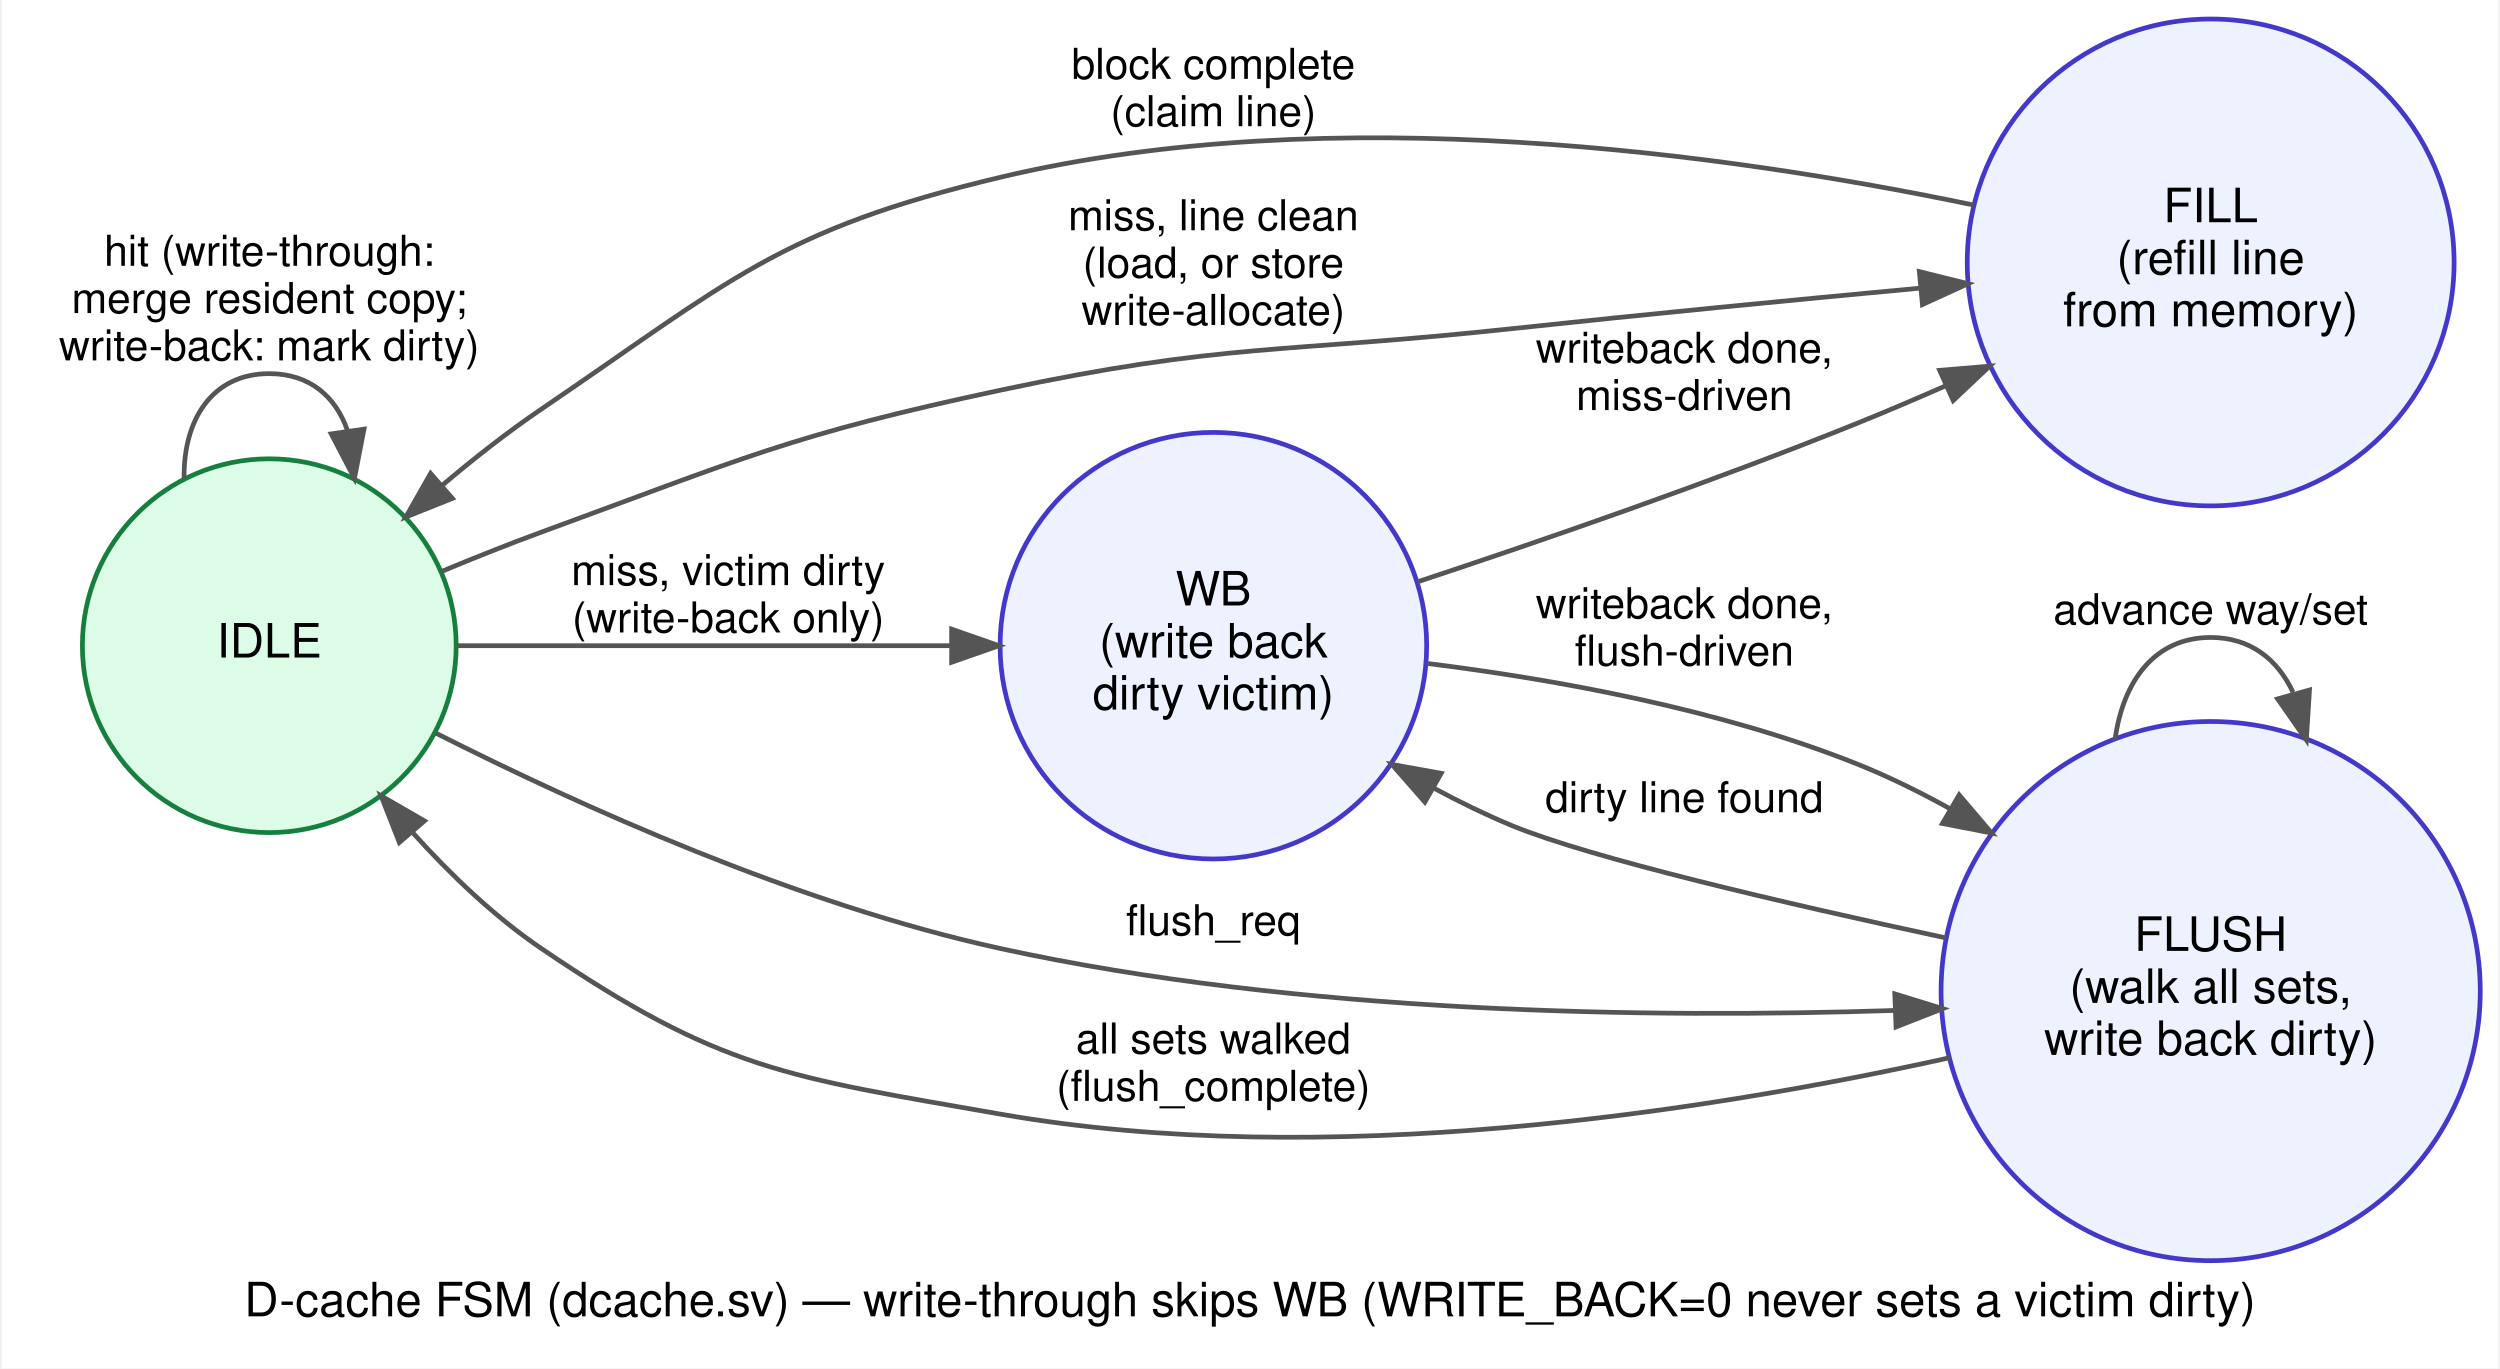
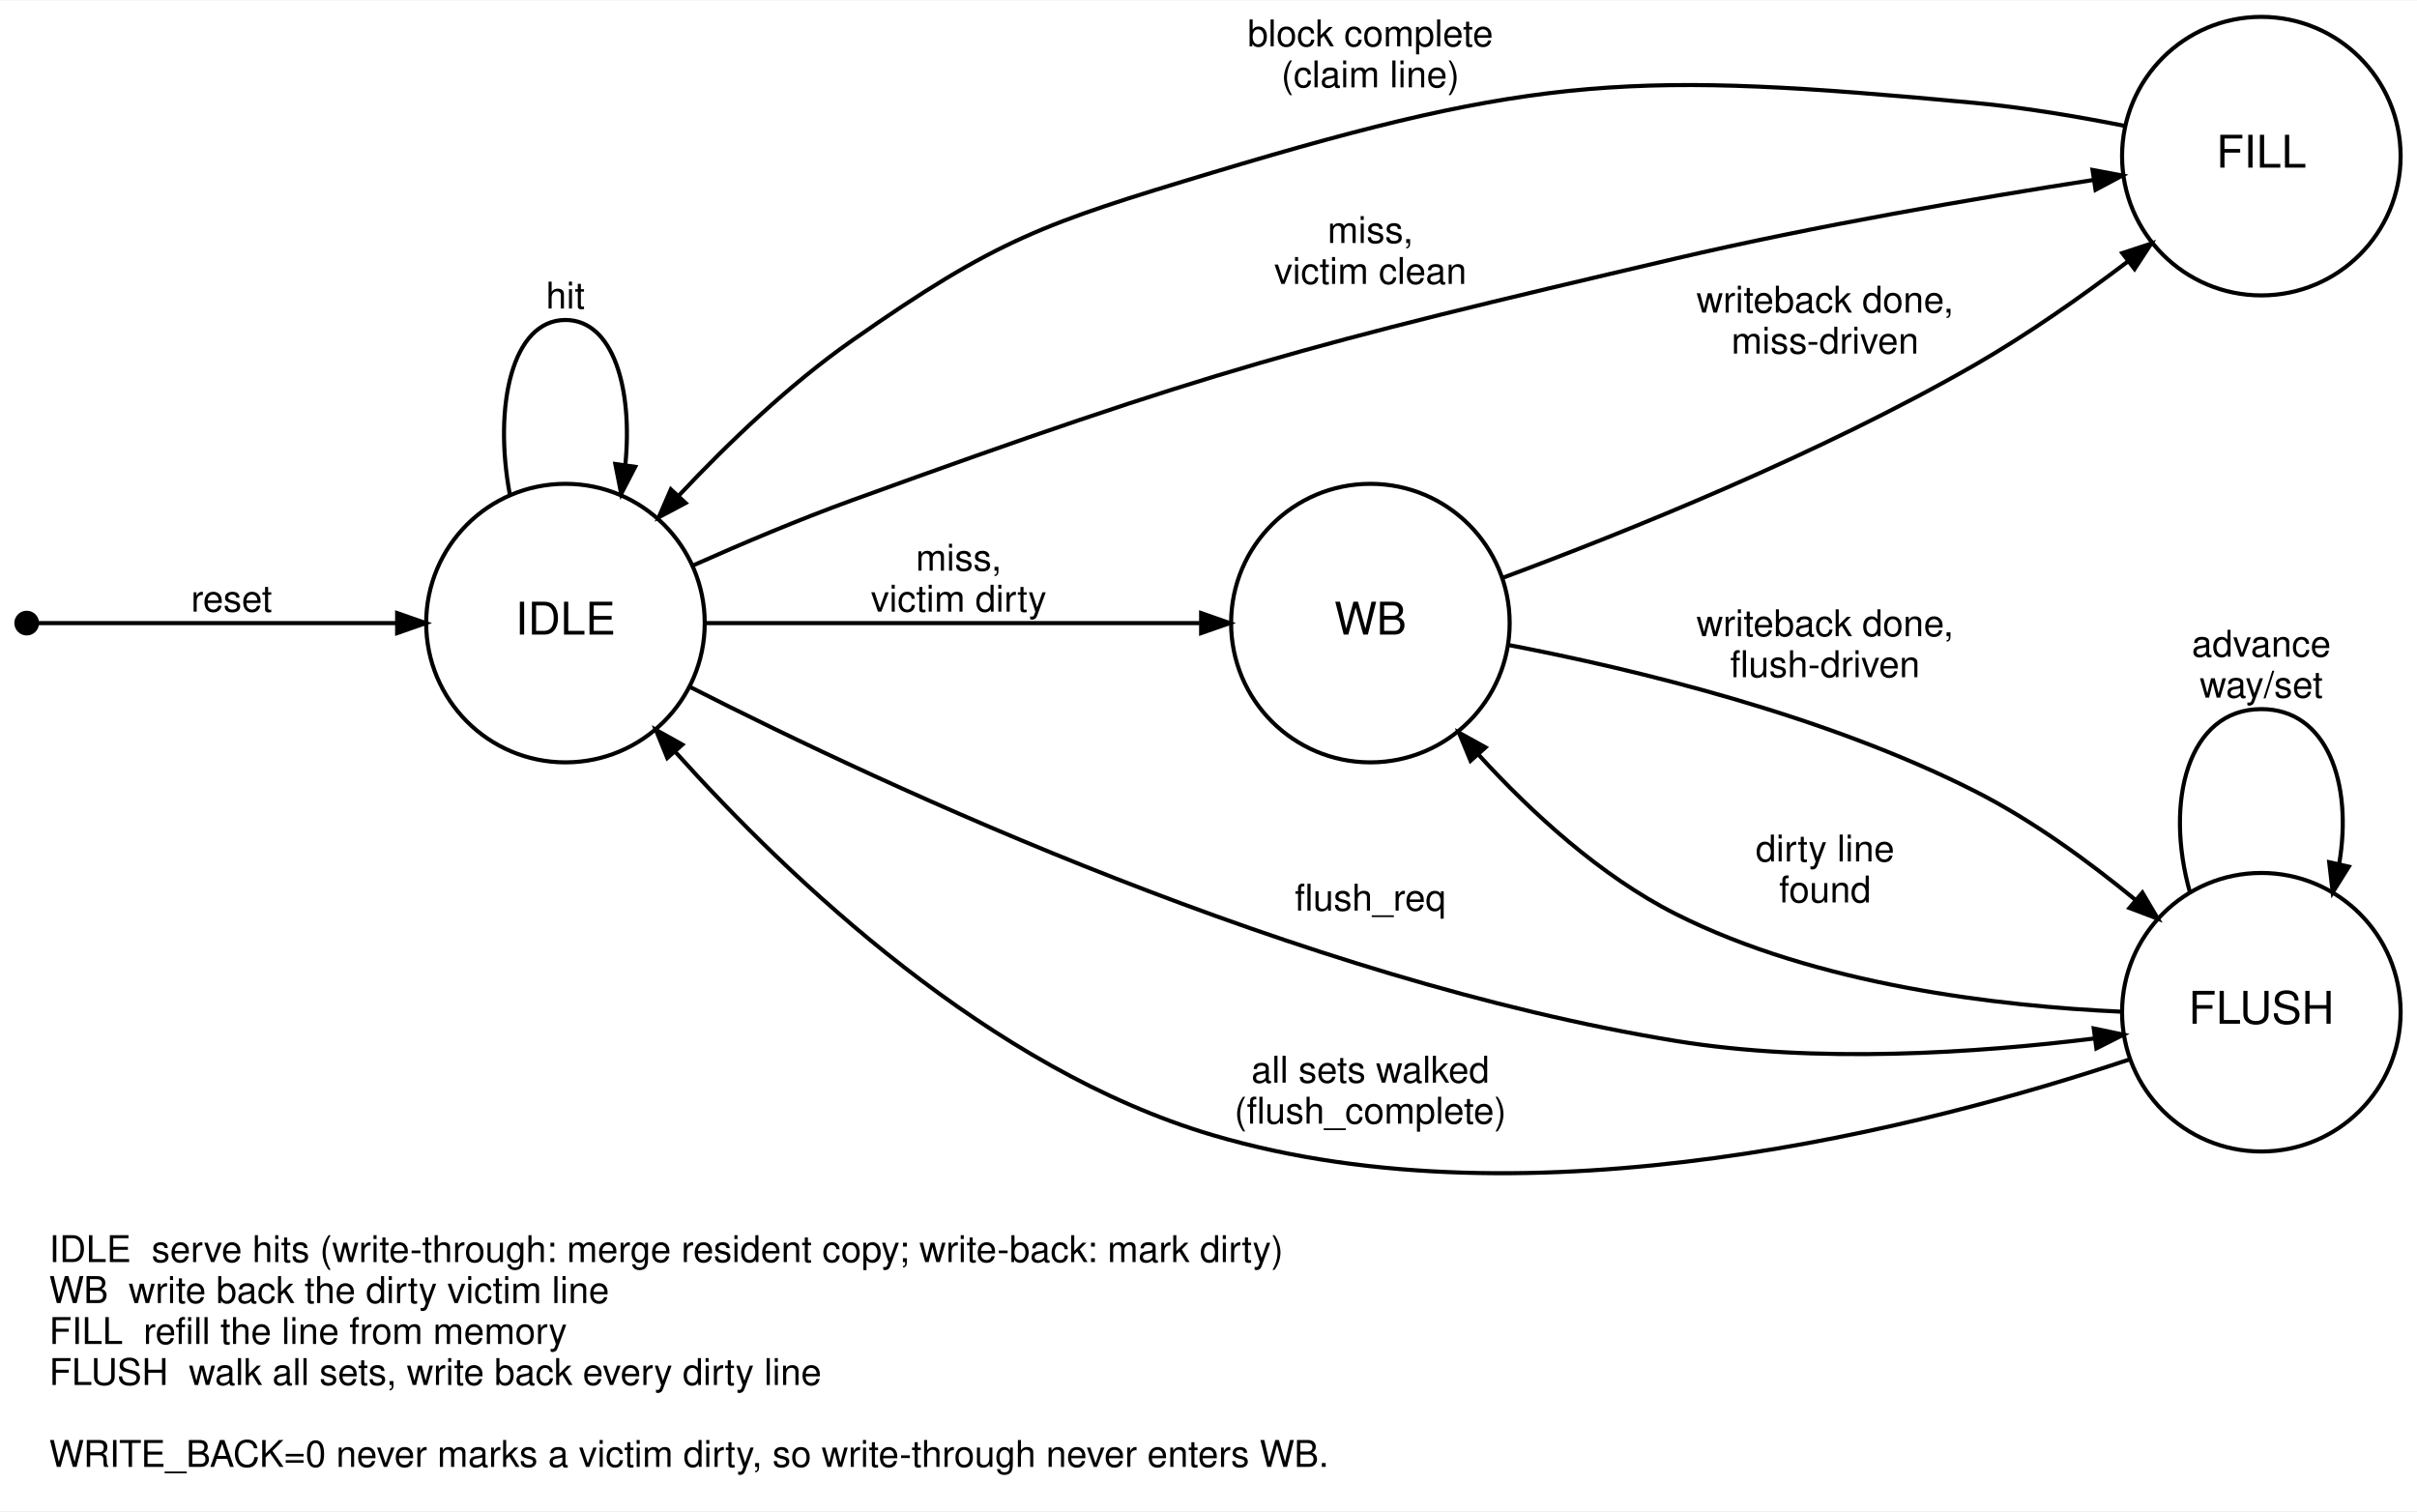
- <svg xmlns="http://www.w3.org/2000/svg" width="528pt" height="289pt" viewBox="0.00 0.00 527.56 289.21">
-   <g id="graph0" class="graph" transform="scale(1 1) rotate(0) translate(4 285.21)">
-     <polygon fill="white" stroke="transparent" points="-4,4 -4,-285.21 523.56,-285.21 523.56,4 -4,4" />
-     <text text-anchor="middle" x="259.78" y="-7" font-family="Helvetica,sans-Serif" font-size="10.00">D-cache FSM (dcache.sv) — write-through skips WB (WRITE_BACK=0 never sets a victim dirty)</text>
+ <svg xmlns="http://www.w3.org/2000/svg" width="590pt" height="369pt" viewBox="0.00 0.00 590.04 368.79">
+   <g id="graph0" class="graph" transform="scale(1 1) rotate(0) translate(4 364.79)">
+     <polygon fill="white" stroke="transparent" points="-4,4 -4,-364.79 586.04,-364.79 586.04,4 -4,4" />
+     <text text-anchor="start" x="8" y="-56.8" font-family="Helvetica,sans-Serif" font-size="9.00">IDLE  serve hits (write-through: merge resident copy; write-back: mark dirty)</text>
+     <text text-anchor="start" x="8" y="-46.8" font-family="Helvetica,sans-Serif" font-size="9.00">WB  write back the dirty victim line</text>
+     <text text-anchor="start" x="8" y="-36.8" font-family="Helvetica,sans-Serif" font-size="9.00">FILL  refill the line from memory</text>
+     <text text-anchor="start" x="8" y="-26.8" font-family="Helvetica,sans-Serif" font-size="9.00">FLUSH  walk all sets, write back every dirty line</text>
+     <text text-anchor="start" x="8" y="-6.8" font-family="Helvetica,sans-Serif" font-size="9.00">WRITE_BACK=0 never marks a victim dirty, so write-through never enters WB.</text>
    <g id="node1" class="node">
-       <ellipse fill="#dcfce7" stroke="#15803d" cx="52.5" cy="-148.74" rx="39.5" ry="39.5" />
-       <text text-anchor="middle" x="52.5" y="-146.24" font-family="Helvetica,sans-Serif" font-size="10.00">IDLE</text>
+       <ellipse fill="black" stroke="black" cx="2.52" cy="-212.79" rx="2.52" ry="2.52" />
+     </g>
+     <g id="node2" class="node">
+       <ellipse fill="none" stroke="black" cx="134.04" cy="-212.79" rx="34" ry="34" />
+       <text text-anchor="middle" x="134.04" y="-209.99" font-family="Helvetica,sans-Serif" font-size="11.00">IDLE</text>
+     </g>
+     <g id="edge1" class="edge">
+       <path fill="none" stroke="black" d="M5.35,-212.79C14.82,-212.79 59.13,-212.79 92.92,-212.79" />
+       <polygon fill="black" stroke="black" points="92.95,-215.24 99.95,-212.79 92.95,-210.34 92.95,-215.24" />
+       <text text-anchor="middle" x="52.54" y="-215.59" font-family="Helvetica,sans-Serif" font-size="9.00">reset</text>
+     </g>
+     <g id="edge2" class="edge">
+       <path fill="none" stroke="black" d="M120.43,-244.35C116.46,-265.8 120.99,-286.79 134.04,-286.79 145.66,-286.79 150.53,-270.14 148.65,-251.35" />
+       <polygon fill="black" stroke="black" points="151.06,-250.94 147.65,-244.35 146.21,-251.63 151.06,-250.94" />
+       <text text-anchor="middle" x="134.04" y="-289.59" font-family="Helvetica,sans-Serif" font-size="9.00">hit</text>
+     </g>
+     <g id="node3" class="node">
+       <ellipse fill="none" stroke="black" cx="330.54" cy="-212.79" rx="34" ry="34" />
+       <text text-anchor="middle" x="330.54" y="-209.99" font-family="Helvetica,sans-Serif" font-size="11.00">WB</text>
+     </g>
+     <g id="edge4" class="edge">
+       <path fill="none" stroke="black" d="M168.48,-212.79C201.84,-212.79 253.14,-212.79 288.84,-212.79" />
+       <polygon fill="black" stroke="black" points="289.22,-215.24 296.22,-212.79 289.22,-210.34 289.22,-215.24" />
+       <text text-anchor="middle" x="230.04" y="-225.59" font-family="Helvetica,sans-Serif" font-size="9.00">miss,</text>
+       <text text-anchor="middle" x="230.04" y="-215.59" font-family="Helvetica,sans-Serif" font-size="9.00">victim dirty</text>
+     </g>
+     <g id="node4" class="node">
+       <ellipse fill="none" stroke="black" cx="548.04" cy="-326.79" rx="34" ry="34" />
+       <text text-anchor="middle" x="548.04" y="-323.99" font-family="Helvetica,sans-Serif" font-size="11.00">FILL</text>
+     </g>
+     <g id="edge3" class="edge">
+       <path fill="none" stroke="black" d="M165.28,-226.91C177.22,-232.23 191.15,-238.12 204.04,-242.79 291.57,-274.53 314.39,-280.58 405.04,-301.79 439.19,-309.79 478.5,-316.52 507.09,-320.98" />
+       <polygon fill="black" stroke="black" points="506.83,-323.42 514.12,-322.06 507.57,-318.57 506.83,-323.42" />
+       <text text-anchor="middle" x="330.54" y="-305.59" font-family="Helvetica,sans-Serif" font-size="9.00">miss,</text>
+       <text text-anchor="middle" x="330.54" y="-295.59" font-family="Helvetica,sans-Serif" font-size="9.00">victim clean</text>
+     </g>
+     <g id="node5" class="node">
+       <ellipse fill="none" stroke="black" cx="548.04" cy="-117.79" rx="34" ry="34" />
+       <text text-anchor="middle" x="548.04" y="-114.99" font-family="Helvetica,sans-Serif" font-size="11.00">FLUSH</text>
+     </g>
+     <g id="edge5" class="edge">
+       <path fill="none" stroke="black" d="M164.32,-197.26C212.75,-172.62 313.31,-125.8 405.04,-110.79 439.28,-105.19 478.74,-107.85 507.36,-111.39" />
+       <polygon fill="black" stroke="black" points="507.13,-113.83 514.39,-112.31 507.77,-108.97 507.13,-113.83" />
+       <text text-anchor="middle" x="330.54" y="-142.59" font-family="Helvetica,sans-Serif" font-size="9.00">flush_req</text>
+     </g>
+     <g id="edge6" class="edge">
+       <path fill="none" stroke="black" d="M362.83,-223.84C393.19,-235.12 440.11,-254.01 478.04,-275.79 490.8,-283.12 503.99,-292.39 515.37,-301.01" />
+       <polygon fill="black" stroke="black" points="514.1,-303.12 521.15,-305.44 517.09,-299.23 514.1,-303.12" />
+       <text text-anchor="middle" x="441.54" y="-288.59" font-family="Helvetica,sans-Serif" font-size="9.00">writeback done,</text>
+       <text text-anchor="middle" x="441.54" y="-278.59" font-family="Helvetica,sans-Serif" font-size="9.00">miss-driven</text>
+     </g>
+     <g id="edge7" class="edge">
+       <path fill="none" stroke="black" d="M364.31,-207.43C394.92,-201.55 441.28,-190.4 478.04,-171.79 491.92,-164.77 505.72,-154.74 517.29,-145.23" />
+       <polygon fill="black" stroke="black" points="519,-146.99 522.78,-140.61 515.85,-143.24 519,-146.99" />
+       <text text-anchor="middle" x="441.54" y="-209.59" font-family="Helvetica,sans-Serif" font-size="9.00">writeback done,</text>
+       <text text-anchor="middle" x="441.54" y="-199.59" font-family="Helvetica,sans-Serif" font-size="9.00">flush-driven</text>
+     </g>
+     <g id="edge8" class="edge">
+       <path fill="none" stroke="black" d="M514.57,-334.2C503.1,-336.47 490.06,-338.67 478.04,-339.79 395.39,-347.51 371.52,-346.74 292.04,-322.79 250.73,-310.35 239.39,-306.54 204.04,-281.79 188.74,-271.08 173.82,-256.8 161.79,-244.01" />
+       <polygon fill="black" stroke="black" points="163.37,-242.11 156.82,-238.63 159.77,-245.44 163.37,-242.11" />
+       <text text-anchor="middle" x="330.54" y="-353.59" font-family="Helvetica,sans-Serif" font-size="9.00">block complete</text>
+       <text text-anchor="middle" x="330.54" y="-343.59" font-family="Helvetica,sans-Serif" font-size="9.00">(claim line)</text>
+     </g>
+     <g id="edge11" class="edge">
+       <path fill="none" stroke="black" d="M515.74,-106.23C466.96,-89.94 370.27,-64.67 292.04,-87.79 237.71,-103.85 189.06,-149.94 160.79,-181.43" />
+       <polygon fill="black" stroke="black" points="158.9,-179.87 156.1,-186.74 162.57,-183.12 158.9,-179.87" />
+       <text text-anchor="middle" x="330.54" y="-100.59" font-family="Helvetica,sans-Serif" font-size="9.00">all sets walked</text>
+       <text text-anchor="middle" x="330.54" y="-90.59" font-family="Helvetica,sans-Serif" font-size="9.00">(flush_complete)</text>
    </g>
    <g id="edge10" class="edge">
-       <path fill="none" stroke="#555555" d="M34.5,-184.11C34.31,-196.35 40.31,-206.24 52.5,-206.24 61.07,-206.24 66.58,-201.35 69.03,-194.2" />
-       <polygon fill="#555555" stroke="#555555" points="72.52,-194.51 70.5,-184.11 65.59,-193.51 72.52,-194.51" />
-       <text text-anchor="middle" x="52.5" y="-229.04" font-family="Helvetica,sans-Serif" font-size="9.00">hit (write-through:</text>
-       <text text-anchor="middle" x="52.5" y="-219.04" font-family="Helvetica,sans-Serif" font-size="9.00">merge resident copy;</text>
-       <text text-anchor="middle" x="52.5" y="-209.04" font-family="Helvetica,sans-Serif" font-size="9.00">write-back: mark dirty)</text>
-     </g>
-     <g id="node2" class="node">
-       <ellipse fill="#eef2ff" stroke="#4338ca" cx="252.04" cy="-148.74" rx="45.08" ry="45.08" />
-       <text text-anchor="middle" x="252.04" y="-157.24" font-family="Helvetica,sans-Serif" font-size="10.00">WB</text>
-       <text text-anchor="middle" x="252.04" y="-146.24" font-family="Helvetica,sans-Serif" font-size="10.00">(write back</text>
-       <text text-anchor="middle" x="252.04" y="-135.24" font-family="Helvetica,sans-Serif" font-size="10.00">dirty victim)</text>
-     </g>
-     <g id="edge2" class="edge">
-       <path fill="none" stroke="#555555" d="M92.06,-148.74C121.87,-148.74 163.52,-148.74 196.71,-148.74" />
-       <polygon fill="#555555" stroke="#555555" points="196.72,-152.24 206.72,-148.74 196.72,-145.24 196.72,-152.24" />
-       <text text-anchor="middle" x="149.5" y="-161.54" font-family="Helvetica,sans-Serif" font-size="9.00">miss, victim dirty</text>
-       <text text-anchor="middle" x="149.5" y="-151.54" font-family="Helvetica,sans-Serif" font-size="9.00">(write-back only)</text>
-     </g>
-     <g id="node3" class="node">
-       <ellipse fill="#eef2ff" stroke="#4338ca" cx="462.82" cy="-229.74" rx="51.45" ry="51.45" />
-       <text text-anchor="middle" x="462.82" y="-238.24" font-family="Helvetica,sans-Serif" font-size="10.00">FILL</text>
-       <text text-anchor="middle" x="462.82" y="-227.24" font-family="Helvetica,sans-Serif" font-size="10.00">(refill line</text>
-       <text text-anchor="middle" x="462.82" y="-216.24" font-family="Helvetica,sans-Serif" font-size="10.00">from memory)</text>
-     </g>
-     <g id="edge1" class="edge">
-       <path fill="none" stroke="#555555" d="M88.84,-164.4C95.81,-167.3 103.09,-170.21 110,-172.74 152.38,-188.25 162.86,-193.34 207,-202.74 254.32,-212.82 266.98,-210.55 315.08,-215.74 343.38,-218.79 374.8,-221.83 401.27,-224.3" />
-       <polygon fill="#555555" stroke="#555555" points="401.25,-227.81 411.53,-225.25 401.9,-220.84 401.25,-227.81" />
-       <text text-anchor="middle" x="252.04" y="-236.54" font-family="Helvetica,sans-Serif" font-size="9.00">miss, line clean</text>
-       <text text-anchor="middle" x="252.04" y="-226.54" font-family="Helvetica,sans-Serif" font-size="9.00">(load, or store</text>
-       <text text-anchor="middle" x="252.04" y="-216.54" font-family="Helvetica,sans-Serif" font-size="9.00">write-allocate)</text>
-     </g>
-     <g id="node4" class="node">
-       <ellipse fill="#eef2ff" stroke="#4338ca" cx="462.82" cy="-75.74" rx="56.98" ry="56.98" />
-       <text text-anchor="middle" x="462.82" y="-84.24" font-family="Helvetica,sans-Serif" font-size="10.00">FLUSH</text>
-       <text text-anchor="middle" x="462.82" y="-73.24" font-family="Helvetica,sans-Serif" font-size="10.00">(walk all sets,</text>
-       <text text-anchor="middle" x="462.82" y="-62.24" font-family="Helvetica,sans-Serif" font-size="10.00">write back dirty)</text>
-     </g>
-     <g id="edge3" class="edge">
-       <path fill="none" stroke="#555555" d="M87.69,-130.27C118.05,-114.92 164.13,-94.11 207,-84.74 270.15,-70.94 344.16,-69.95 396.1,-71.65" />
-       <polygon fill="#555555" stroke="#555555" points="396.06,-75.15 406.18,-72.03 396.32,-68.16 396.06,-75.15" />
-       <text text-anchor="middle" x="252.04" y="-87.54" font-family="Helvetica,sans-Serif" font-size="9.00">flush_req</text>
-     </g>
-     <g id="edge4" class="edge">
-       <path fill="none" stroke="#555555" d="M295.1,-162.21C321.95,-171.09 357.35,-183.34 388.08,-195.74 394.23,-198.22 400.61,-200.94 406.92,-203.72" />
-       <polygon fill="#555555" stroke="#555555" points="405.54,-206.94 416.1,-207.82 408.4,-200.55 405.54,-206.94" />
-       <text text-anchor="middle" x="351.58" y="-208.54" font-family="Helvetica,sans-Serif" font-size="9.00">writeback done,</text>
-       <text text-anchor="middle" x="351.58" y="-198.54" font-family="Helvetica,sans-Serif" font-size="9.00">miss-driven</text>
-     </g>
-     <g id="edge5" class="edge">
-       <path fill="none" stroke="#555555" d="M297.13,-145C324.13,-141.65 358.97,-135.37 388.08,-123.74 394.71,-121.09 401.38,-117.81 407.85,-114.21" />
-       <polygon fill="#555555" stroke="#555555" points="409.66,-117.21 416.53,-109.14 406.13,-111.16 409.66,-117.21" />
-       <text text-anchor="middle" x="351.58" y="-154.54" font-family="Helvetica,sans-Serif" font-size="9.00">writeback done,</text>
-       <text text-anchor="middle" x="351.58" y="-144.54" font-family="Helvetica,sans-Serif" font-size="9.00">flush-driven</text>
-     </g>
-     <g id="edge6" class="edge">
-       <path fill="none" stroke="#555555" d="M412.73,-241.87C360.89,-252.69 277.11,-264.44 207,-247.74 160.02,-236.55 149.97,-225.86 110,-198.74 102.91,-193.93 95.76,-188.31 89.03,-182.62" />
-       <polygon fill="#555555" stroke="#555555" points="91.2,-179.87 81.36,-175.94 86.6,-185.15 91.2,-179.87" />
-       <text text-anchor="middle" x="252.04" y="-268.54" font-family="Helvetica,sans-Serif" font-size="9.00">block complete</text>
-       <text text-anchor="middle" x="252.04" y="-258.54" font-family="Helvetica,sans-Serif" font-size="9.00">(claim line)</text>
+       <path fill="none" stroke="black" d="M514.03,-117.91C484.1,-119.24 439.52,-124.38 405.04,-141.79 386.73,-151.05 369.96,-166.43 357.08,-180.51" />
+       <polygon fill="black" stroke="black" points="354.99,-179.18 352.16,-186.04 358.65,-182.44 354.99,-179.18" />
+       <text text-anchor="middle" x="441.54" y="-154.59" font-family="Helvetica,sans-Serif" font-size="9.00">dirty line</text>
+       <text text-anchor="middle" x="441.54" y="-144.59" font-family="Helvetica,sans-Serif" font-size="9.00">found</text>
    </g>
    <g id="edge9" class="edge">
-       <path fill="none" stroke="#555555" d="M407.82,-61.69C356.03,-50.22 275.77,-37.71 207,-49.74 161.85,-57.64 147.91,-58.98 110,-84.74 100.14,-91.44 90.9,-100.25 82.86,-109.18" />
-       <polygon fill="#555555" stroke="#555555" points="79.99,-107.15 76.12,-117.01 85.3,-111.71 79.99,-107.15" />
-       <text text-anchor="middle" x="252.04" y="-62.54" font-family="Helvetica,sans-Serif" font-size="9.00">all sets walked</text>
-       <text text-anchor="middle" x="252.04" y="-52.54" font-family="Helvetica,sans-Serif" font-size="9.00">(flush_complete)</text>
-     </g>
-     <g id="edge7" class="edge">
-       <path fill="none" stroke="#555555" d="M406.92,-86.96C372.52,-94.35 331.66,-103.89 315.08,-110.74 309.62,-113 304.09,-115.7 298.69,-118.6" />
-       <polygon fill="#555555" stroke="#555555" points="296.74,-115.68 289.76,-123.65 300.19,-121.77 296.74,-115.68" />
-       <text text-anchor="middle" x="351.58" y="-113.54" font-family="Helvetica,sans-Serif" font-size="9.00">dirty line found</text>
-     </g>
-     <g id="edge8" class="edge">
-       <path fill="none" stroke="#555555" d="M442.6,-128.81C444.27,-141.28 451,-150.48 462.82,-150.48 471.13,-150.48 476.93,-145.93 480.22,-138.9" />
-       <polygon fill="#555555" stroke="#555555" points="483.71,-139.38 483.04,-128.81 476.97,-137.5 483.71,-139.38" />
-       <text text-anchor="middle" x="462.82" y="-153.28" font-family="Helvetica,sans-Serif" font-size="9.00">advance way/set</text>
+       <path fill="none" stroke="black" d="M530.62,-147.04C524.33,-169.26 530.13,-191.79 548.04,-191.79 564.06,-191.79 570.4,-173.77 567.05,-154.06" />
+       <polygon fill="black" stroke="black" points="569.39,-153.33 565.46,-147.04 564.61,-154.41 569.39,-153.33" />
+       <text text-anchor="middle" x="548.04" y="-204.59" font-family="Helvetica,sans-Serif" font-size="9.00">advance</text>
+       <text text-anchor="middle" x="548.04" y="-194.59" font-family="Helvetica,sans-Serif" font-size="9.00">way/set</text>
    </g>
  </g>
</svg>
